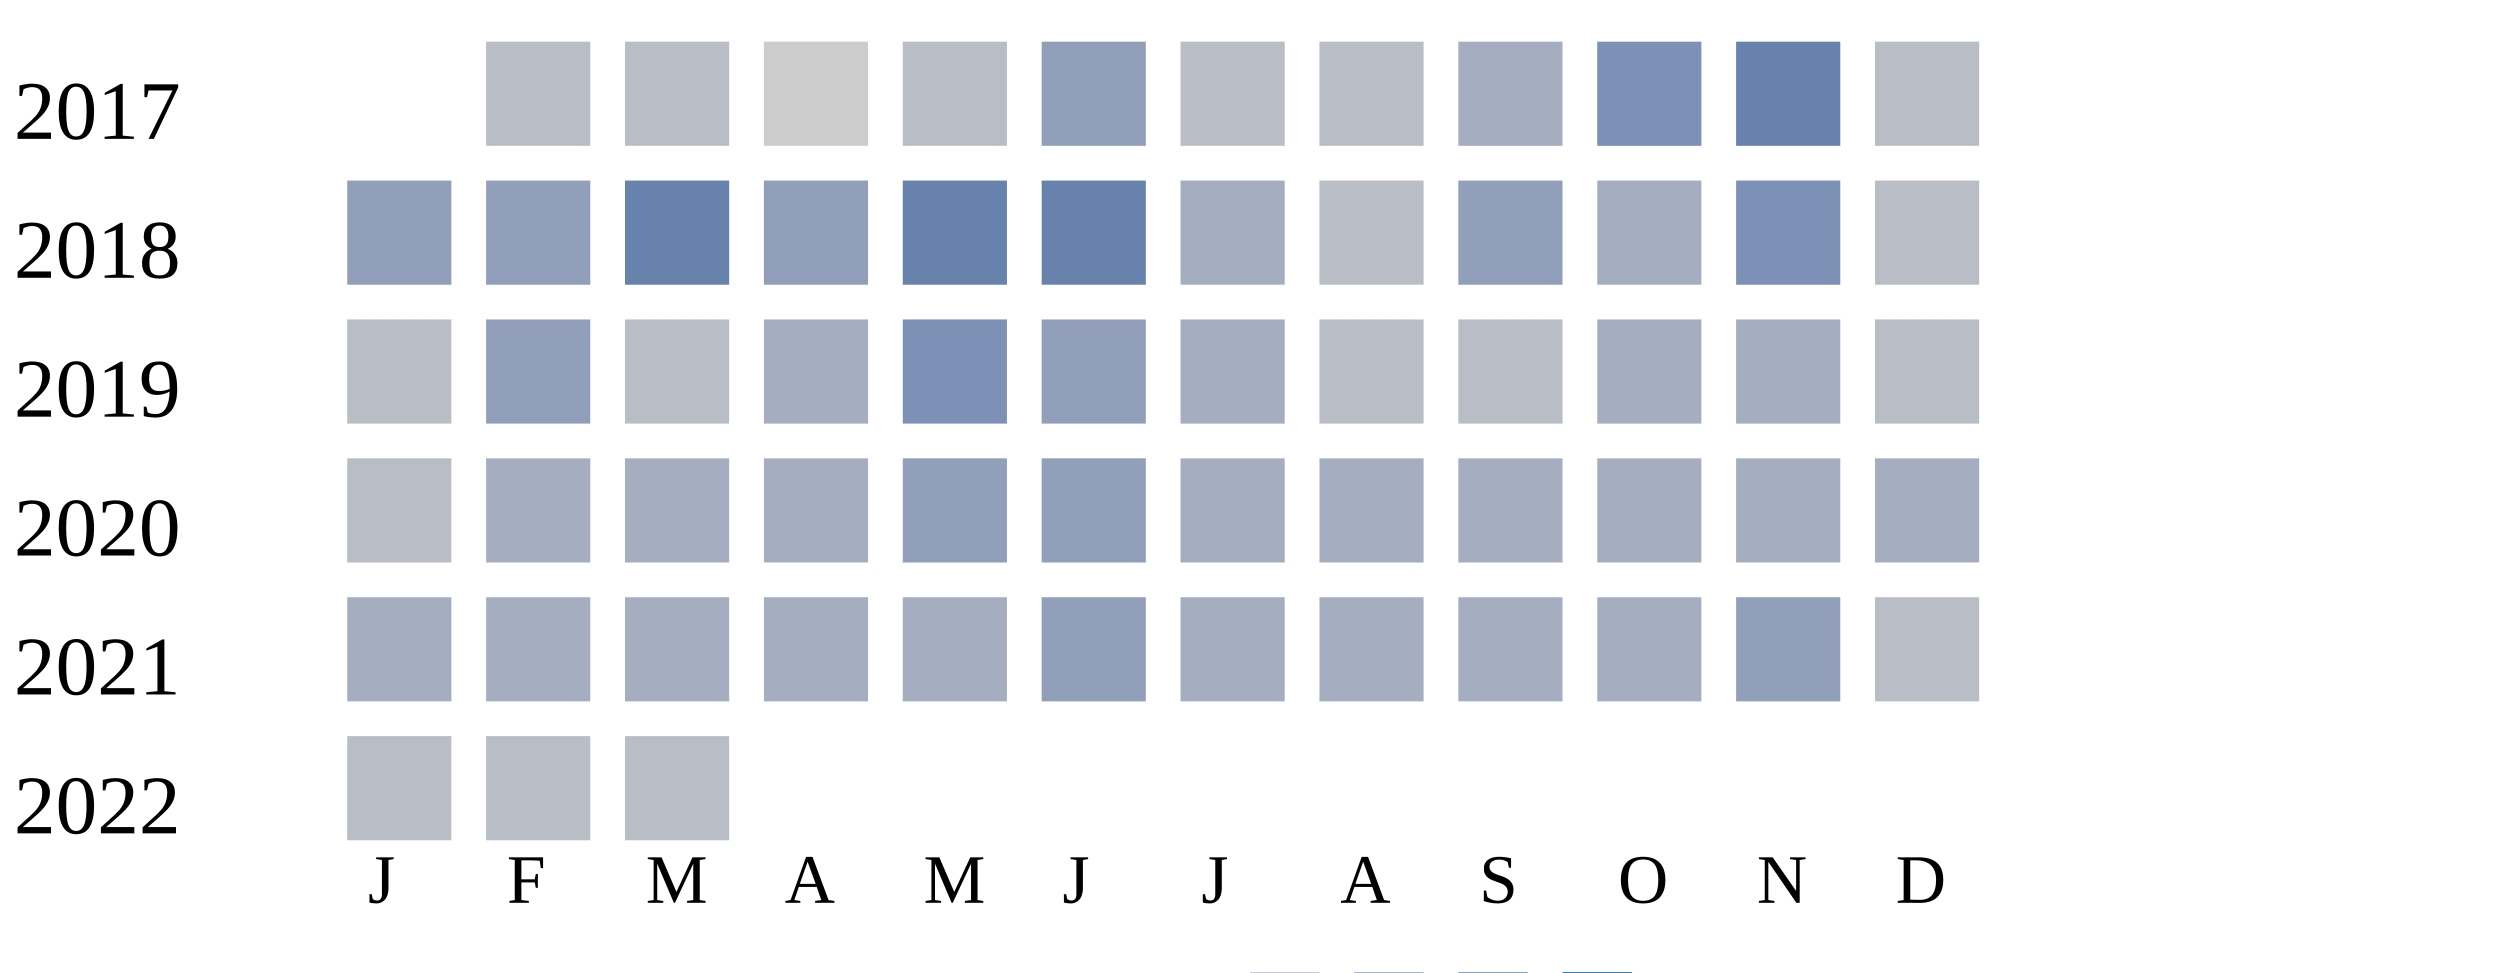
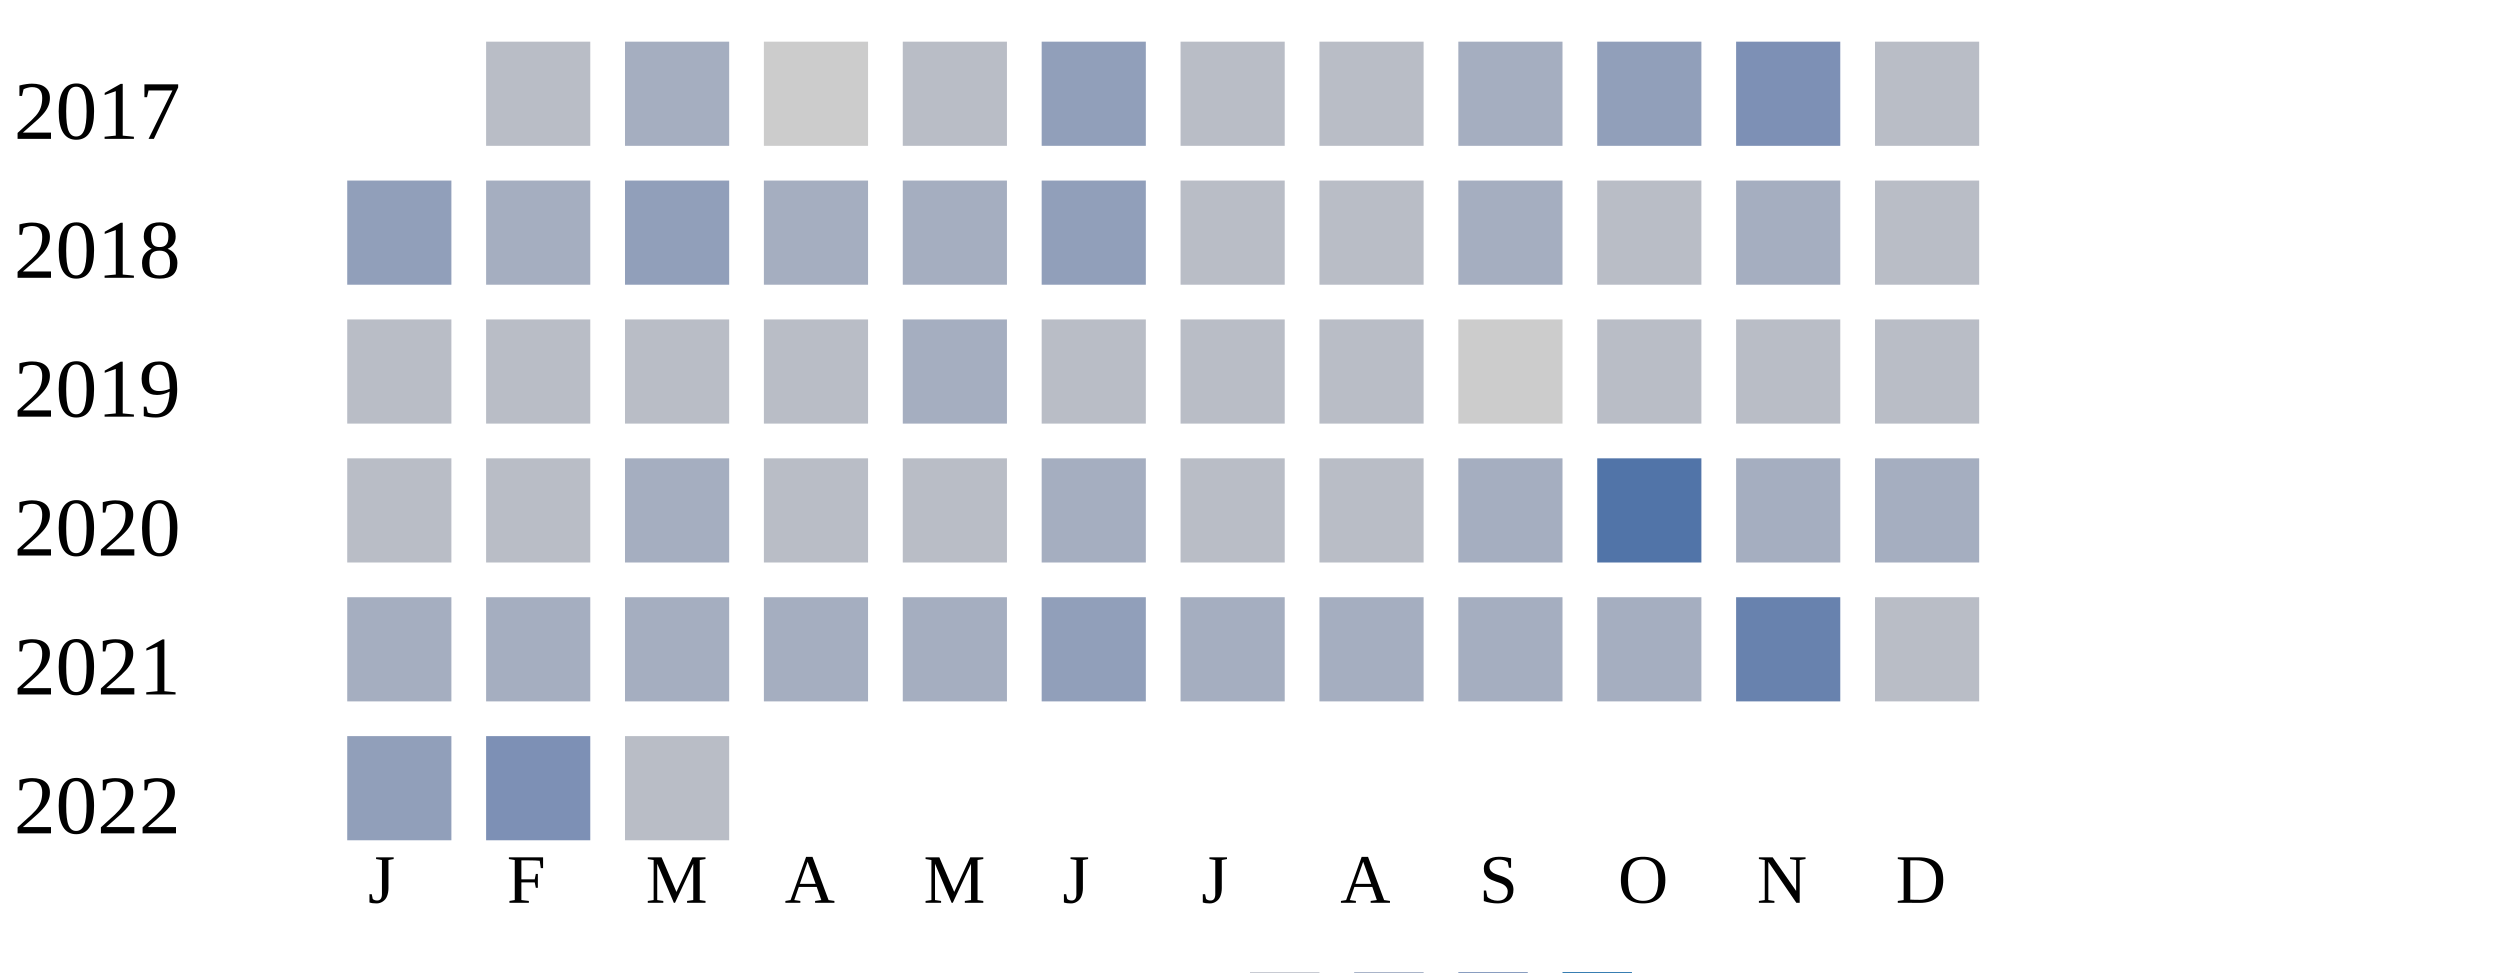
<svg xmlns="http://www.w3.org/2000/svg" width="360" height="140">
  <g transform="translate(0 0)">
    <text x="2" y="20">2017</text>
    <rect x="70" y="6" width="15" height="15" fill="#b9bdc6" />
-     <rect x="90" y="6" width="15" height="15" fill="#b9bdc6" />
+     <rect x="90" y="6" width="15" height="15" fill="#a5aec0" />
    <rect x="110" y="6" width="15" height="15" fill="#cccccc" />
    <rect x="130" y="6" width="15" height="15" fill="#b9bdc6" />
    <rect x="150" y="6" width="15" height="15" fill="#919fba" />
    <rect x="170" y="6" width="15" height="15" fill="#b9bdc6" />
    <rect x="190" y="6" width="15" height="15" fill="#b9bdc6" />
    <rect x="210" y="6" width="15" height="15" fill="#a5aec0" />
-     <rect x="230" y="6" width="15" height="15" fill="#7d90b5" />
-     <rect x="250" y="6" width="15" height="15" fill="#6882ae" />
+     <rect x="230" y="6" width="15" height="15" fill="#919fba" />
+     <rect x="250" y="6" width="15" height="15" fill="#7d90b5" />
    <rect x="270" y="6" width="15" height="15" fill="#b9bdc6" />
  </g>
  <g transform="translate(0 20)">
    <text x="2" y="20">2018</text>
    <rect x="50" y="6" width="15" height="15" fill="#919fba" />
-     <rect x="70" y="6" width="15" height="15" fill="#919fba" />
-     <rect x="90" y="6" width="15" height="15" fill="#6882ae" />
-     <rect x="110" y="6" width="15" height="15" fill="#919fba" />
-     <rect x="130" y="6" width="15" height="15" fill="#6882ae" />
-     <rect x="150" y="6" width="15" height="15" fill="#6882ae" />
-     <rect x="170" y="6" width="15" height="15" fill="#a5aec0" />
+     <rect x="70" y="6" width="15" height="15" fill="#a5aec0" />
+     <rect x="90" y="6" width="15" height="15" fill="#919fba" />
+     <rect x="110" y="6" width="15" height="15" fill="#a5aec0" />
+     <rect x="130" y="6" width="15" height="15" fill="#a5aec0" />
+     <rect x="150" y="6" width="15" height="15" fill="#919fba" />
+     <rect x="170" y="6" width="15" height="15" fill="#b9bdc6" />
    <rect x="190" y="6" width="15" height="15" fill="#b9bdc6" />
-     <rect x="210" y="6" width="15" height="15" fill="#919fba" />
-     <rect x="230" y="6" width="15" height="15" fill="#a5aec0" />
-     <rect x="250" y="6" width="15" height="15" fill="#7d90b5" />
+     <rect x="210" y="6" width="15" height="15" fill="#a5aec0" />
+     <rect x="230" y="6" width="15" height="15" fill="#b9bdc6" />
+     <rect x="250" y="6" width="15" height="15" fill="#a5aec0" />
    <rect x="270" y="6" width="15" height="15" fill="#b9bdc6" />
  </g>
  <g transform="translate(0 40)">
    <text x="2" y="20">2019</text>
    <rect x="50" y="6" width="15" height="15" fill="#b9bdc6" />
-     <rect x="70" y="6" width="15" height="15" fill="#919fba" />
+     <rect x="70" y="6" width="15" height="15" fill="#b9bdc6" />
    <rect x="90" y="6" width="15" height="15" fill="#b9bdc6" />
-     <rect x="110" y="6" width="15" height="15" fill="#a5aec0" />
-     <rect x="130" y="6" width="15" height="15" fill="#7d90b5" />
-     <rect x="150" y="6" width="15" height="15" fill="#919fba" />
-     <rect x="170" y="6" width="15" height="15" fill="#a5aec0" />
+     <rect x="110" y="6" width="15" height="15" fill="#b9bdc6" />
+     <rect x="130" y="6" width="15" height="15" fill="#a5aec0" />
+     <rect x="150" y="6" width="15" height="15" fill="#b9bdc6" />
+     <rect x="170" y="6" width="15" height="15" fill="#b9bdc6" />
    <rect x="190" y="6" width="15" height="15" fill="#b9bdc6" />
-     <rect x="210" y="6" width="15" height="15" fill="#b9bdc6" />
-     <rect x="230" y="6" width="15" height="15" fill="#a5aec0" />
-     <rect x="250" y="6" width="15" height="15" fill="#a5aec0" />
+     <rect x="210" y="6" width="15" height="15" fill="#cccccc" />
+     <rect x="230" y="6" width="15" height="15" fill="#b9bdc6" />
+     <rect x="250" y="6" width="15" height="15" fill="#b9bdc6" />
    <rect x="270" y="6" width="15" height="15" fill="#b9bdc6" />
  </g>
  <g transform="translate(0 60)">
    <text x="2" y="20">2020</text>
    <rect x="50" y="6" width="15" height="15" fill="#b9bdc6" />
-     <rect x="70" y="6" width="15" height="15" fill="#a5aec0" />
+     <rect x="70" y="6" width="15" height="15" fill="#b9bdc6" />
    <rect x="90" y="6" width="15" height="15" fill="#a5aec0" />
-     <rect x="110" y="6" width="15" height="15" fill="#a5aec0" />
-     <rect x="130" y="6" width="15" height="15" fill="#919fba" />
-     <rect x="150" y="6" width="15" height="15" fill="#919fba" />
-     <rect x="170" y="6" width="15" height="15" fill="#a5aec0" />
-     <rect x="190" y="6" width="15" height="15" fill="#a5aec0" />
+     <rect x="110" y="6" width="15" height="15" fill="#b9bdc6" />
+     <rect x="130" y="6" width="15" height="15" fill="#b9bdc6" />
+     <rect x="150" y="6" width="15" height="15" fill="#a5aec0" />
+     <rect x="170" y="6" width="15" height="15" fill="#b9bdc6" />
+     <rect x="190" y="6" width="15" height="15" fill="#b9bdc6" />
    <rect x="210" y="6" width="15" height="15" fill="#a5aec0" />
-     <rect x="230" y="6" width="15" height="15" fill="#a5aec0" />
+     <rect x="230" y="6" width="15" height="15" fill="#5174a8" />
    <rect x="250" y="6" width="15" height="15" fill="#a5aec0" />
    <rect x="270" y="6" width="15" height="15" fill="#a5aec0" />
  </g>
  <g transform="translate(0 80)">
    <text x="2" y="20">2021</text>
    <rect x="50" y="6" width="15" height="15" fill="#a5aec0" />
    <rect x="70" y="6" width="15" height="15" fill="#a5aec0" />
    <rect x="90" y="6" width="15" height="15" fill="#a5aec0" />
    <rect x="110" y="6" width="15" height="15" fill="#a5aec0" />
    <rect x="130" y="6" width="15" height="15" fill="#a5aec0" />
    <rect x="150" y="6" width="15" height="15" fill="#919fba" />
    <rect x="170" y="6" width="15" height="15" fill="#a5aec0" />
    <rect x="190" y="6" width="15" height="15" fill="#a5aec0" />
    <rect x="210" y="6" width="15" height="15" fill="#a5aec0" />
    <rect x="230" y="6" width="15" height="15" fill="#a5aec0" />
-     <rect x="250" y="6" width="15" height="15" fill="#919fba" />
+     <rect x="250" y="6" width="15" height="15" fill="#6882ae" />
    <rect x="270" y="6" width="15" height="15" fill="#b9bdc6" />
  </g>
  <g transform="translate(0 100)">
    <text x="2" y="20">2022</text>
-     <rect x="50" y="6" width="15" height="15" fill="#b9bdc6" />
-     <rect x="70" y="6" width="15" height="15" fill="#b9bdc6" />
+     <rect x="50" y="6" width="15" height="15" fill="#919fba" />
+     <rect x="70" y="6" width="15" height="15" fill="#7d90b5" />
    <rect x="90" y="6" width="15" height="15" fill="#b9bdc6" />
  </g>
  <text style="font-size: 10px; text-align: center" x="53" y="130">J</text>
  <text style="font-size: 10px; text-align: center" x="73" y="130">F</text>
  <text style="font-size: 10px; text-align: center" x="93" y="130">M</text>
  <text style="font-size: 10px; text-align: center" x="113" y="130">A</text>
  <text style="font-size: 10px; text-align: center" x="133" y="130">M</text>
  <text style="font-size: 10px; text-align: center" x="153" y="130">J</text>
  <text style="font-size: 10px; text-align: center" x="173" y="130">J</text>
  <text style="font-size: 10px; text-align: center" x="193" y="130">A</text>
  <text style="font-size: 10px; text-align: center" x="213" y="130">S</text>
  <text style="font-size: 10px; text-align: center" x="233" y="130">O</text>
  <text style="font-size: 10px; text-align: center" x="253" y="130">N</text>
  <text style="font-size: 10px; text-align: center" x="273" y="130">D</text>
  <text style="font-size: 10px;" x="155" y="149">Less</text>
  <rect fill="#b9bdc6" width="10" height="10" x="180" y="140" />
  <rect fill="#919fba" width="10" height="10" x="195" y="140" />
  <rect fill="#6882ae" width="10" height="10" x="210" y="140" />
  <rect fill="#005a9c" width="10" height="10" x="225" y="140" />
  <text x="240" y="149" style="font-size: 10px;">More</text>
</svg>
